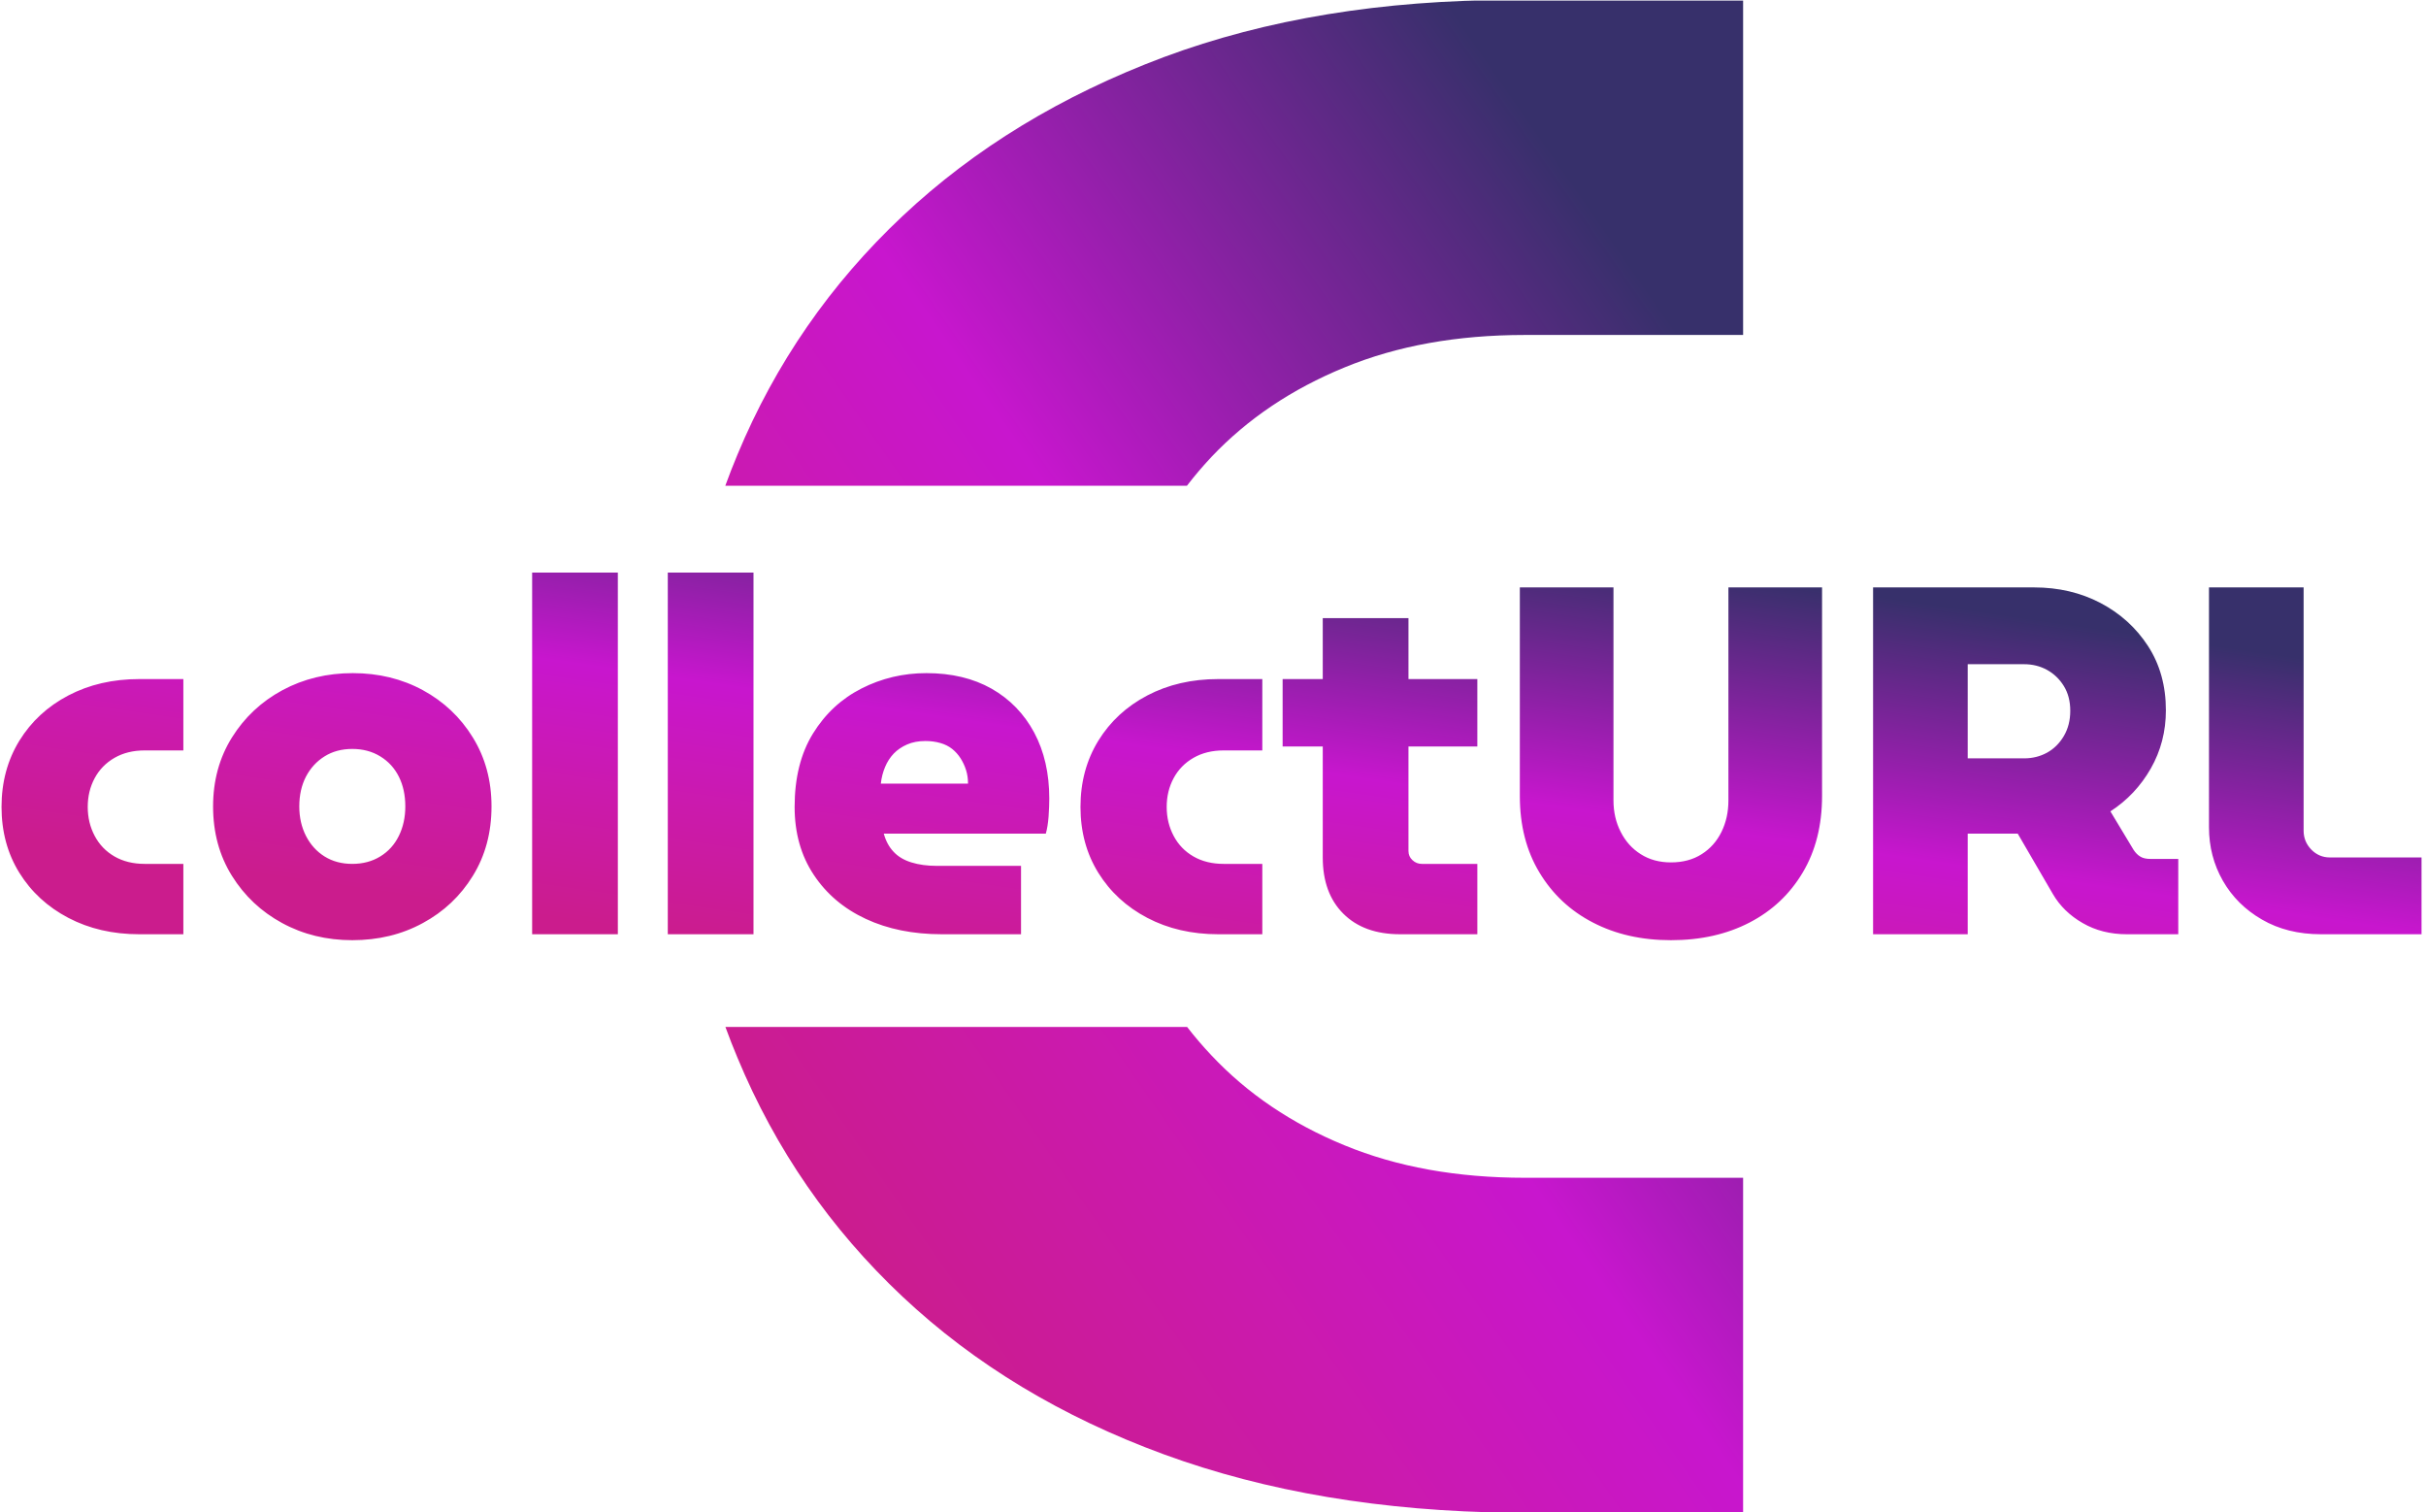
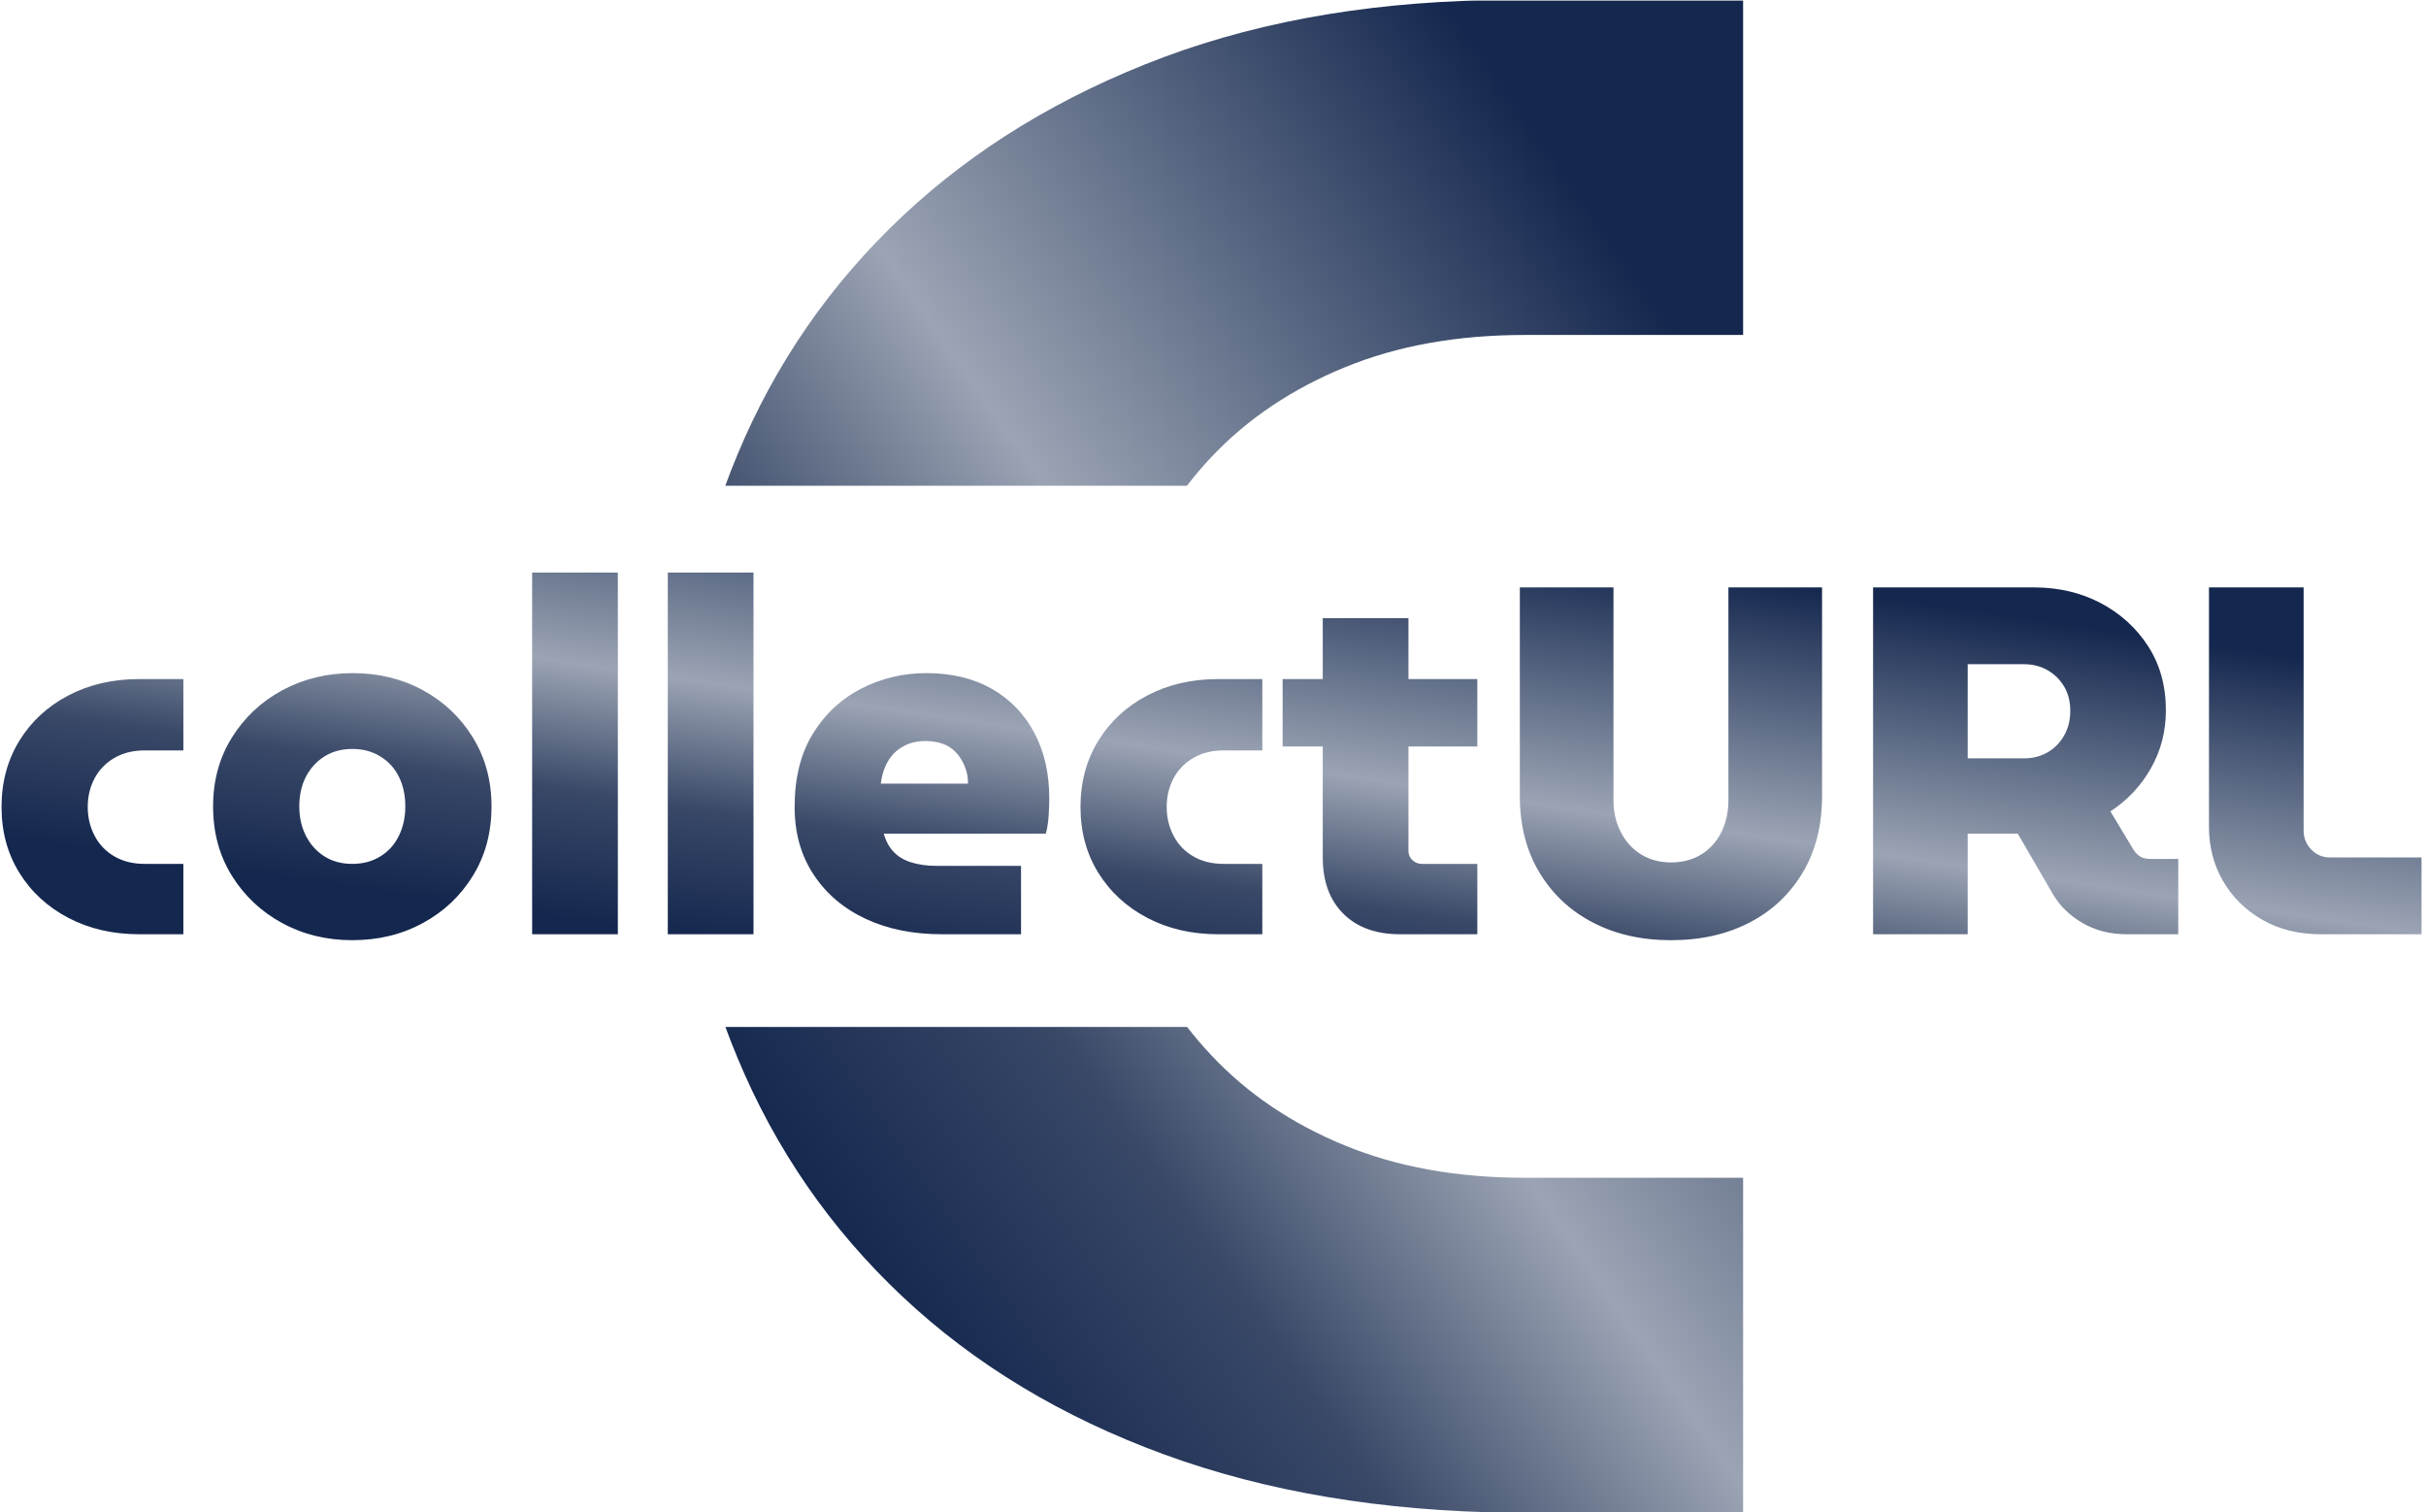
<svg xmlns="http://www.w3.org/2000/svg" version="1.1" xmlnsXlink="http://www.w3.org/1999/xlink" xmlnsSvgjs="http://svgjs.dev/svgjs" width="1000" height="623" viewBox="0 0 1000 623">
  <defs>
    <linearGradient id="grad1" x1="0.15" y1="0.86" x2="0.85" y2="0.14">
-       <stop offset="0%" stop-color="#cb1c8d" />
-       <stop offset="25%" stop-color="#cb1aac" />
-       <stop offset="50%" stop-color="#c816ce" />
-       <stop offset="100%" stop-color="#37306B" />
+       <stop offset="0%" stop-color="#14274E" />
+       <stop offset="25%" stop-color="#394867" />
+       <stop offset="50%" stop-color="#9BA4B4" />
+       <stop offset="100%" stop-color="#14274E" />
    </linearGradient>
  </defs>
  <g transform="matrix(1,0,0,1,-0.6060519,0.2522267)">
    <svg viewBox="0 0 396 247" data-background-color="#ffffff" preserveAspectRatio="xMidYMid meet" height="623" width="1000">
      <g id="tight-bounds" transform="matrix(1,0,0,1,0.2399966,-0.1)">
        <svg viewBox="0 0 395.52 247.2" height="247.2" width="395.52">
          <g>
            <svg />
          </g>
          <g>
            <svg viewBox="0 0 395.52 247.2" height="247.2" width="395.52">
              <g>
                <g>
                  <path d="M284.633 247.2h-37.786c-21.189-0.235-40.141-3.414-56.856-9.535-16.715-6.121-30.959-14.714-42.73-25.779-11.771-11.065-20.765-24.084-26.981-39.058-0.693-1.651-1.347-3.32-1.962-5.007l75.455 0c1.248 1.613 2.577 3.165 3.987 4.654 5.886 6.262 13.137 11.159 21.754 14.691 8.57 3.531 18.387 5.297 29.452 5.297h35.667zM120.28 74.301c6.215-14.926 15.209-27.922 26.981-38.987 11.771-11.065 26.015-19.729 42.73-25.991 16.715-6.215 35.667-9.323 56.856-9.323h37.786v54.737h-35.667c-11.065 0-20.883 1.766-29.452 5.297-8.617 3.531-15.868 8.405-21.754 14.62-1.423 1.514-2.764 3.089-4.022 4.725l-75.441 0c0.622-1.711 1.283-3.403 1.983-5.078z" fill="url(#grad1)" fill-rule="nonzero" stroke="none" stroke-width="1" stroke-linecap="butt" stroke-linejoin="miter" stroke-miterlimit="10" stroke-dasharray="" stroke-dashoffset="0" font-family="none" font-weight="none" font-size="none" text-anchor="none" style="mix-blend-mode: normal" data-fill-palette-color="tertiary" />
                </g>
              </g>
              <g transform="matrix(1,0,0,1,0,93.56153)">
                <svg viewBox="0 0 395.52 60.077" height="60.077" width="395.52">
                  <g>
                    <svg viewBox="0 0 395.52 60.077" height="60.077" width="395.52">
                      <g>
                        <svg viewBox="0 0 395.52 60.077" height="60.077" width="395.52">
                          <g>
                            <svg viewBox="0 0 395.52 60.077" height="60.077" width="395.52">
                              <g>
                                <svg viewBox="0 0 395.52 60.077" height="60.077" width="395.52">
                                  <g>
                                    <svg viewBox="0 0 395.52 60.077" height="60.077" width="395.52">
                                      <g transform="matrix(1,0,0,1,0,0)">
                                        <svg width="395.52" viewBox="1.6 -36.5 244.23 37.1" height="60.077" data-palette-color="#8758ff">
                                          <path d="M19.95 0L15.5 0Q11.5 0 8.35-1.65 5.2-3.3 3.4-6.2 1.6-9.1 1.6-12.85L1.6-12.85Q1.6-16.6 3.4-19.53 5.2-22.45 8.35-24.1 11.5-25.75 15.5-25.75L15.5-25.75 19.95-25.75 19.95-18.55 16.05-18.55Q14.3-18.55 13-17.8 11.7-17.05 11-15.75 10.3-14.45 10.3-12.85L10.3-12.85Q10.3-11.25 11-9.93 11.7-8.6 13-7.85 14.3-7.1 16.05-7.1L16.05-7.1 19.95-7.1 19.95 0ZM37 0.6L37 0.6Q33.1 0.6 29.92-1.13 26.75-2.85 24.85-5.9 22.95-8.95 22.95-12.9L22.95-12.9Q22.95-16.8 24.85-19.85 26.75-22.9 29.95-24.63 33.15-26.35 37.05-26.35L37.05-26.35Q40.95-26.35 44.12-24.63 47.3-22.9 49.17-19.85 51.05-16.8 51.05-12.9L51.05-12.9Q51.05-8.95 49.17-5.9 47.3-2.85 44.12-1.13 40.95 0.6 37 0.6ZM37-7.1L37-7.1Q38.6-7.1 39.82-7.85 41.05-8.6 41.7-9.93 42.35-11.25 42.35-12.9L42.35-12.9Q42.35-14.6 41.7-15.9 41.05-17.2 39.82-17.95 38.6-18.7 37-18.7L37-18.7Q35.4-18.7 34.2-17.95 33-17.2 32.32-15.9 31.65-14.6 31.65-12.9L31.65-12.9Q31.65-11.25 32.32-9.93 33-8.6 34.2-7.85 35.4-7.1 37-7.1ZM63.8 0L55.15 0 55.15-36.5 63.8-36.5 63.8 0ZM77.49 0L68.84 0 68.84-36.5 77.49-36.5 77.49 0ZM104.49 0L96.49 0Q92.14 0 88.82-1.55 85.49-3.1 83.57-6 81.64-8.9 81.64-12.85L81.64-12.85Q81.64-17.25 83.49-20.25 85.34-23.25 88.39-24.8 91.44-26.35 94.94-26.35L94.94-26.35Q98.74-26.35 101.52-24.78 104.29-23.2 105.82-20.35 107.34-17.5 107.34-13.7L107.34-13.7Q107.34-12.9 107.27-11.88 107.19-10.85 106.99-10.15L106.99-10.15 90.64-10.15Q90.94-9.05 91.62-8.33 92.29-7.6 93.42-7.25 94.54-6.9 95.99-6.9L95.99-6.9 104.49-6.9 104.49 0ZM90.34-15.2L90.34-15.2 99.14-15.2Q99.14-15.95 98.94-16.57 98.74-17.2 98.39-17.75 98.04-18.3 97.54-18.7 97.04-19.1 96.34-19.3 95.64-19.5 94.84-19.5L94.84-19.5Q93.79-19.5 92.99-19.15 92.19-18.8 91.64-18.23 91.09-17.65 90.77-16.88 90.44-16.1 90.34-15.2ZM128.84 0L124.39 0Q120.39 0 117.24-1.65 114.09-3.3 112.29-6.2 110.49-9.1 110.49-12.85L110.49-12.85Q110.49-16.6 112.29-19.53 114.09-22.45 117.24-24.1 120.39-25.75 124.39-25.75L124.39-25.75 128.84-25.75 128.84-18.55 124.94-18.55Q123.19-18.55 121.89-17.8 120.59-17.05 119.89-15.75 119.19-14.45 119.19-12.85L119.19-12.85Q119.19-11.25 119.89-9.93 120.59-8.6 121.89-7.85 123.19-7.1 124.94-7.1L124.94-7.1 128.84-7.1 128.84 0ZM150.54 0L142.74 0Q139.09 0 137.01-2.08 134.94-4.15 134.94-7.75L134.94-7.75 134.94-31.9 143.59-31.9 143.59-8.4Q143.59-7.85 143.99-7.48 144.39-7.1 144.94-7.1L144.94-7.1 150.54-7.1 150.54 0ZM150.54-18.95L130.89-18.95 130.89-25.75 150.54-25.75 150.54-18.95ZM170.08 0.6L170.08 0.6Q165.63 0.6 162.21-1.18 158.78-2.95 156.81-6.23 154.83-9.5 154.83-13.95L154.83-13.95 154.83-35 164.28-35 164.28-13.5Q164.28-11.75 165.01-10.33 165.73-8.9 167.03-8.08 168.33-7.25 170.08-7.25L170.08-7.25Q171.88-7.25 173.18-8.08 174.48-8.9 175.18-10.33 175.88-11.75 175.88-13.5L175.88-13.5 175.88-35 185.33-35 185.33-13.95Q185.33-9.5 183.38-6.23 181.43-2.95 178.01-1.18 174.58 0.6 170.08 0.6ZM200.03 0L190.48 0 190.48-35 206.73-35Q210.43-35 213.43-33.43 216.43-31.85 218.23-29.08 220.03-26.3 220.03-22.6L220.03-22.6Q220.03-19.4 218.51-16.73 216.98-14.05 214.43-12.4L214.43-12.4 216.78-8.5Q217.08-8.05 217.46-7.83 217.83-7.6 218.48-7.6L218.48-7.6 221.28-7.6 221.28 0 216.08 0Q213.58 0 211.63-1.13 209.68-2.25 208.63-4.05L208.63-4.05 205.08-10.15Q204.78-10.15 204.48-10.15 204.18-10.15 203.93-10.15L203.93-10.15 200.03-10.15 200.03 0ZM200.03-27.25L200.03-17.75 205.73-17.75Q206.98-17.75 208.03-18.32 209.08-18.9 209.73-20 210.38-21.1 210.38-22.55L210.38-22.55Q210.38-24 209.73-25.05 209.08-26.1 208.03-26.68 206.98-27.25 205.73-27.25L205.73-27.25 200.03-27.25ZM245.83 0L235.68 0Q232.28 0 229.73-1.48 227.18-2.95 225.78-5.4 224.38-7.85 224.38-10.8L224.38-10.8 224.38-35 233.93-35 233.93-10.45Q233.93-9.35 234.7-8.55 235.48-7.75 236.58-7.75L236.58-7.75 245.83-7.75 245.83 0Z" opacity="1" transform="matrix(1,0,0,1,0,0)" fill="url(#grad1)" class="undefined-text-0" data-fill-palette-color="primary" id="text-0">
                                                                                                                              </path>
                                        </svg>
                                      </g>
                                    </svg>
                                  </g>
                                </svg>
                              </g>
                            </svg>
                          </g>
                        </svg>
                      </g>
                    </svg>
                  </g>
                </svg>
              </g>
            </svg>
          </g>
          <defs />
        </svg>
        <rect width="395.52" height="247.2" fill="none" stroke="none" visibility="hidden" />
      </g>
    </svg>
  </g>
</svg>
